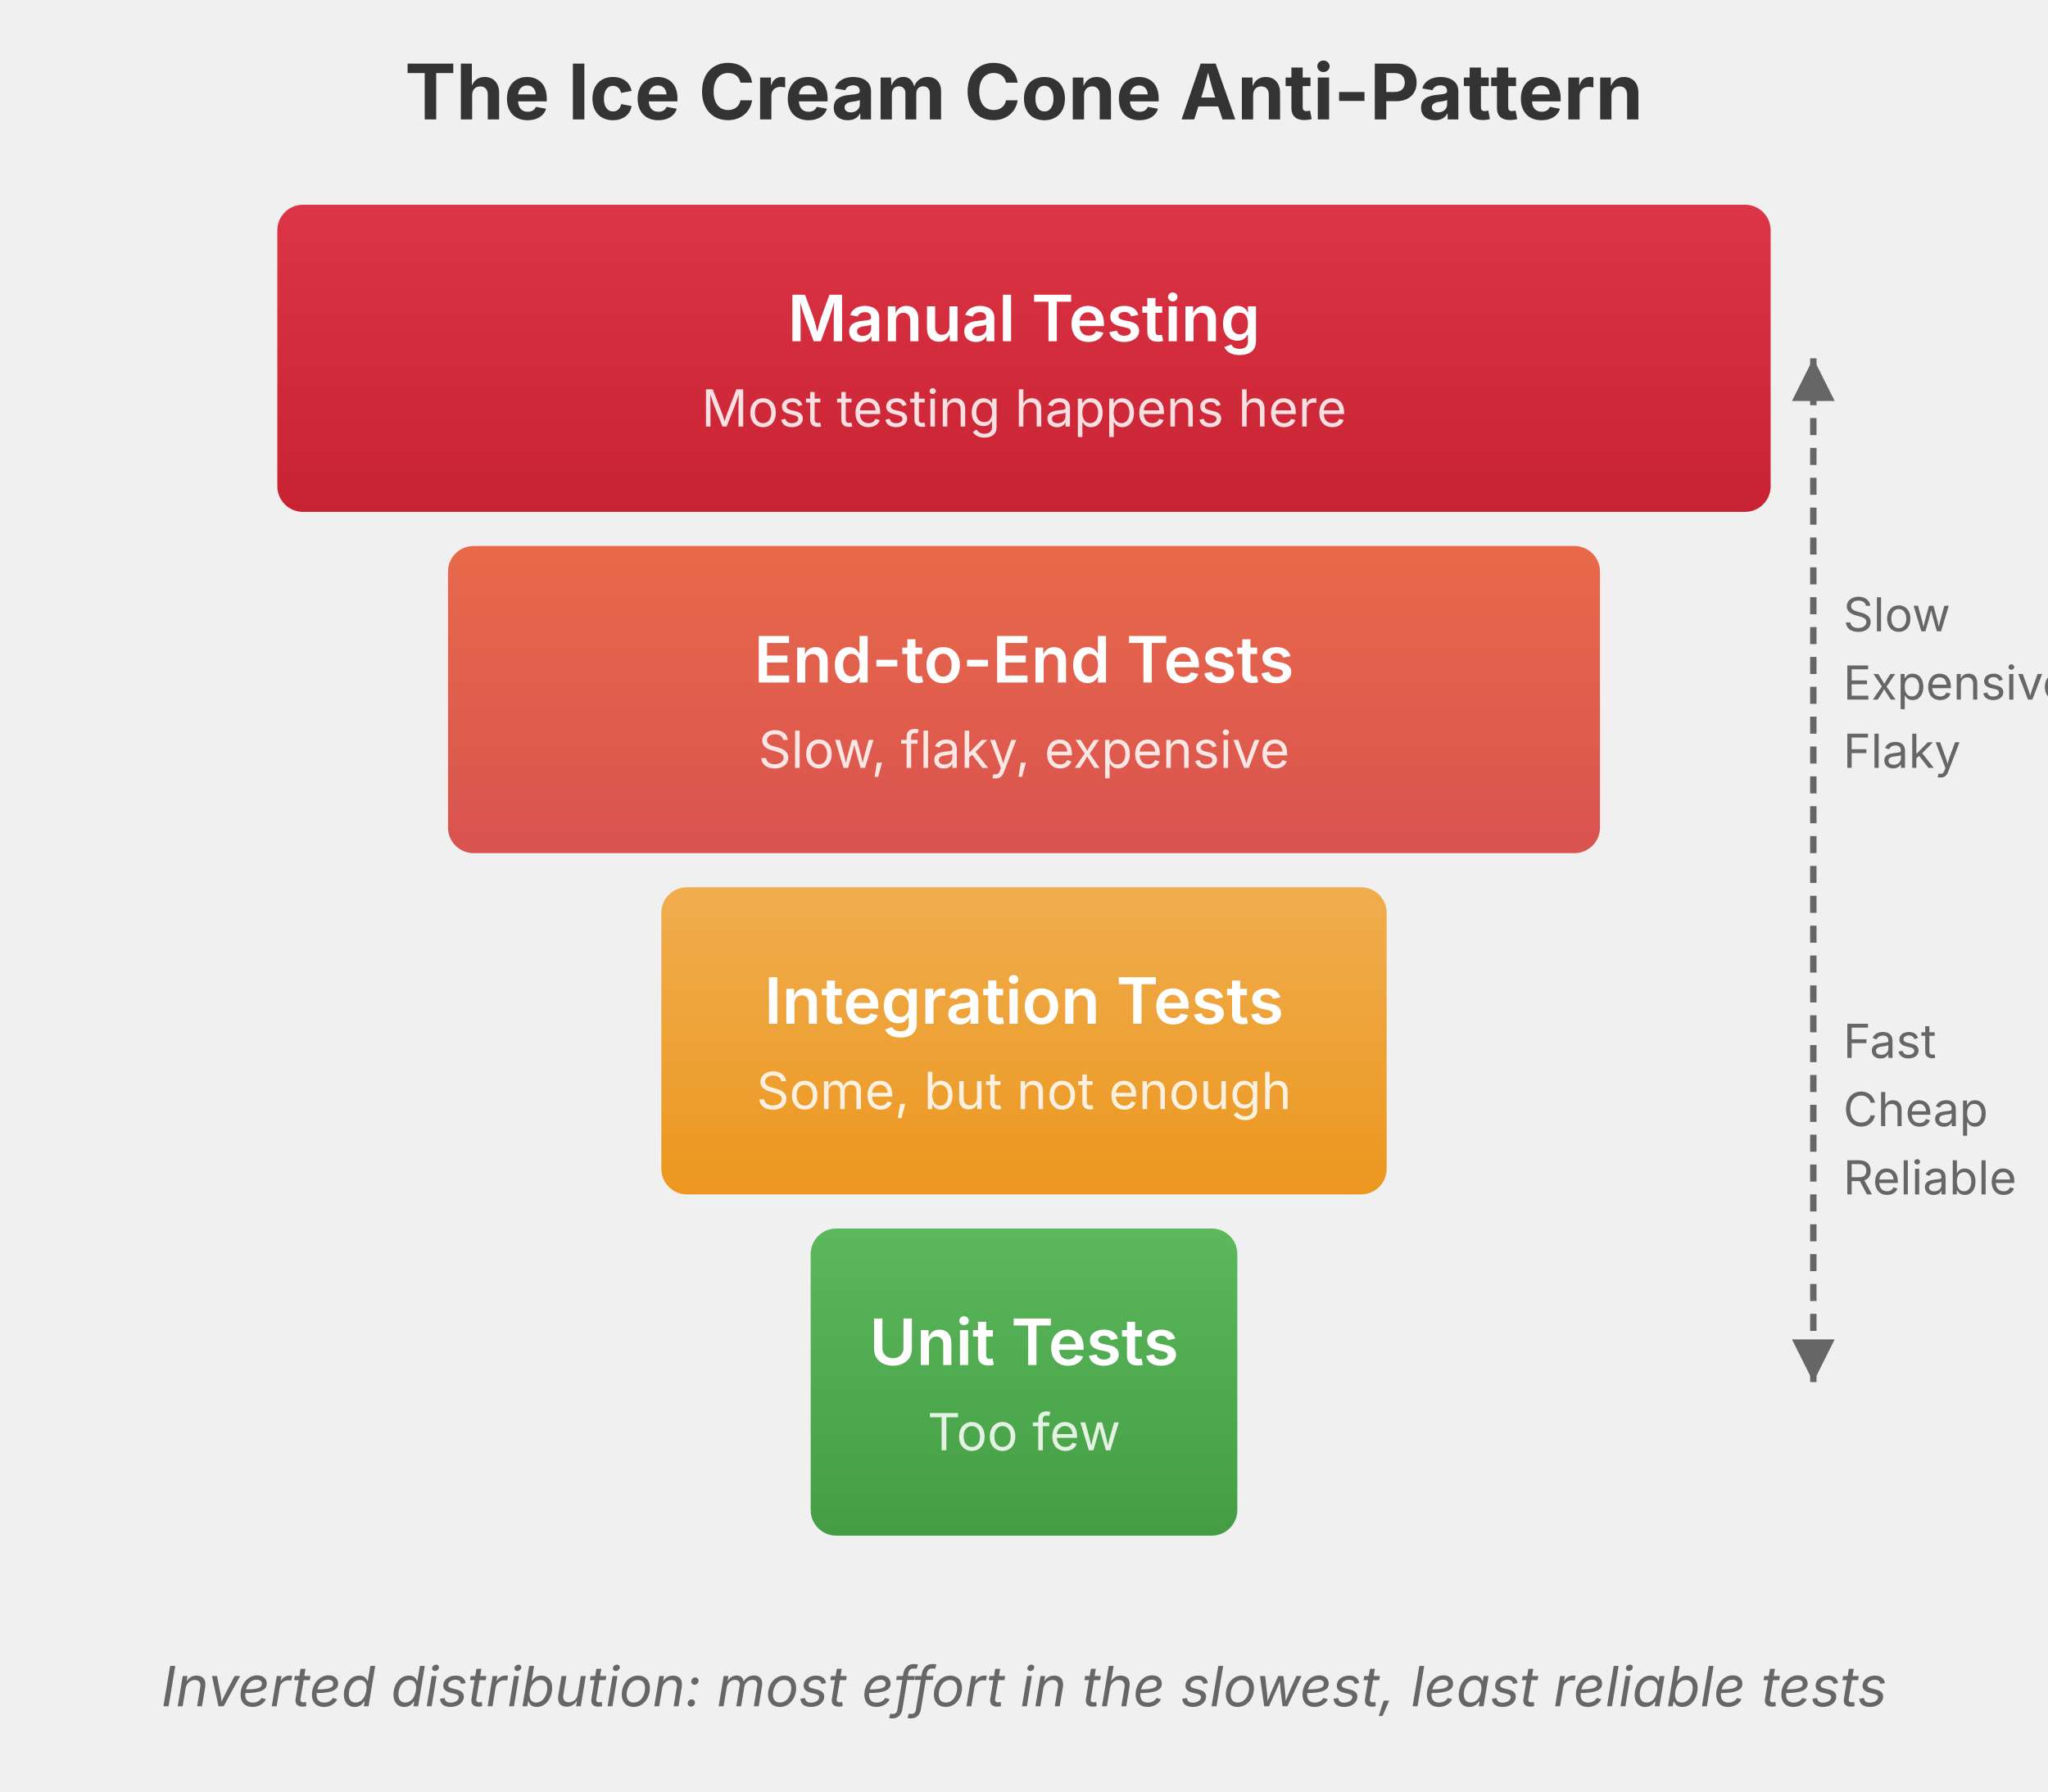
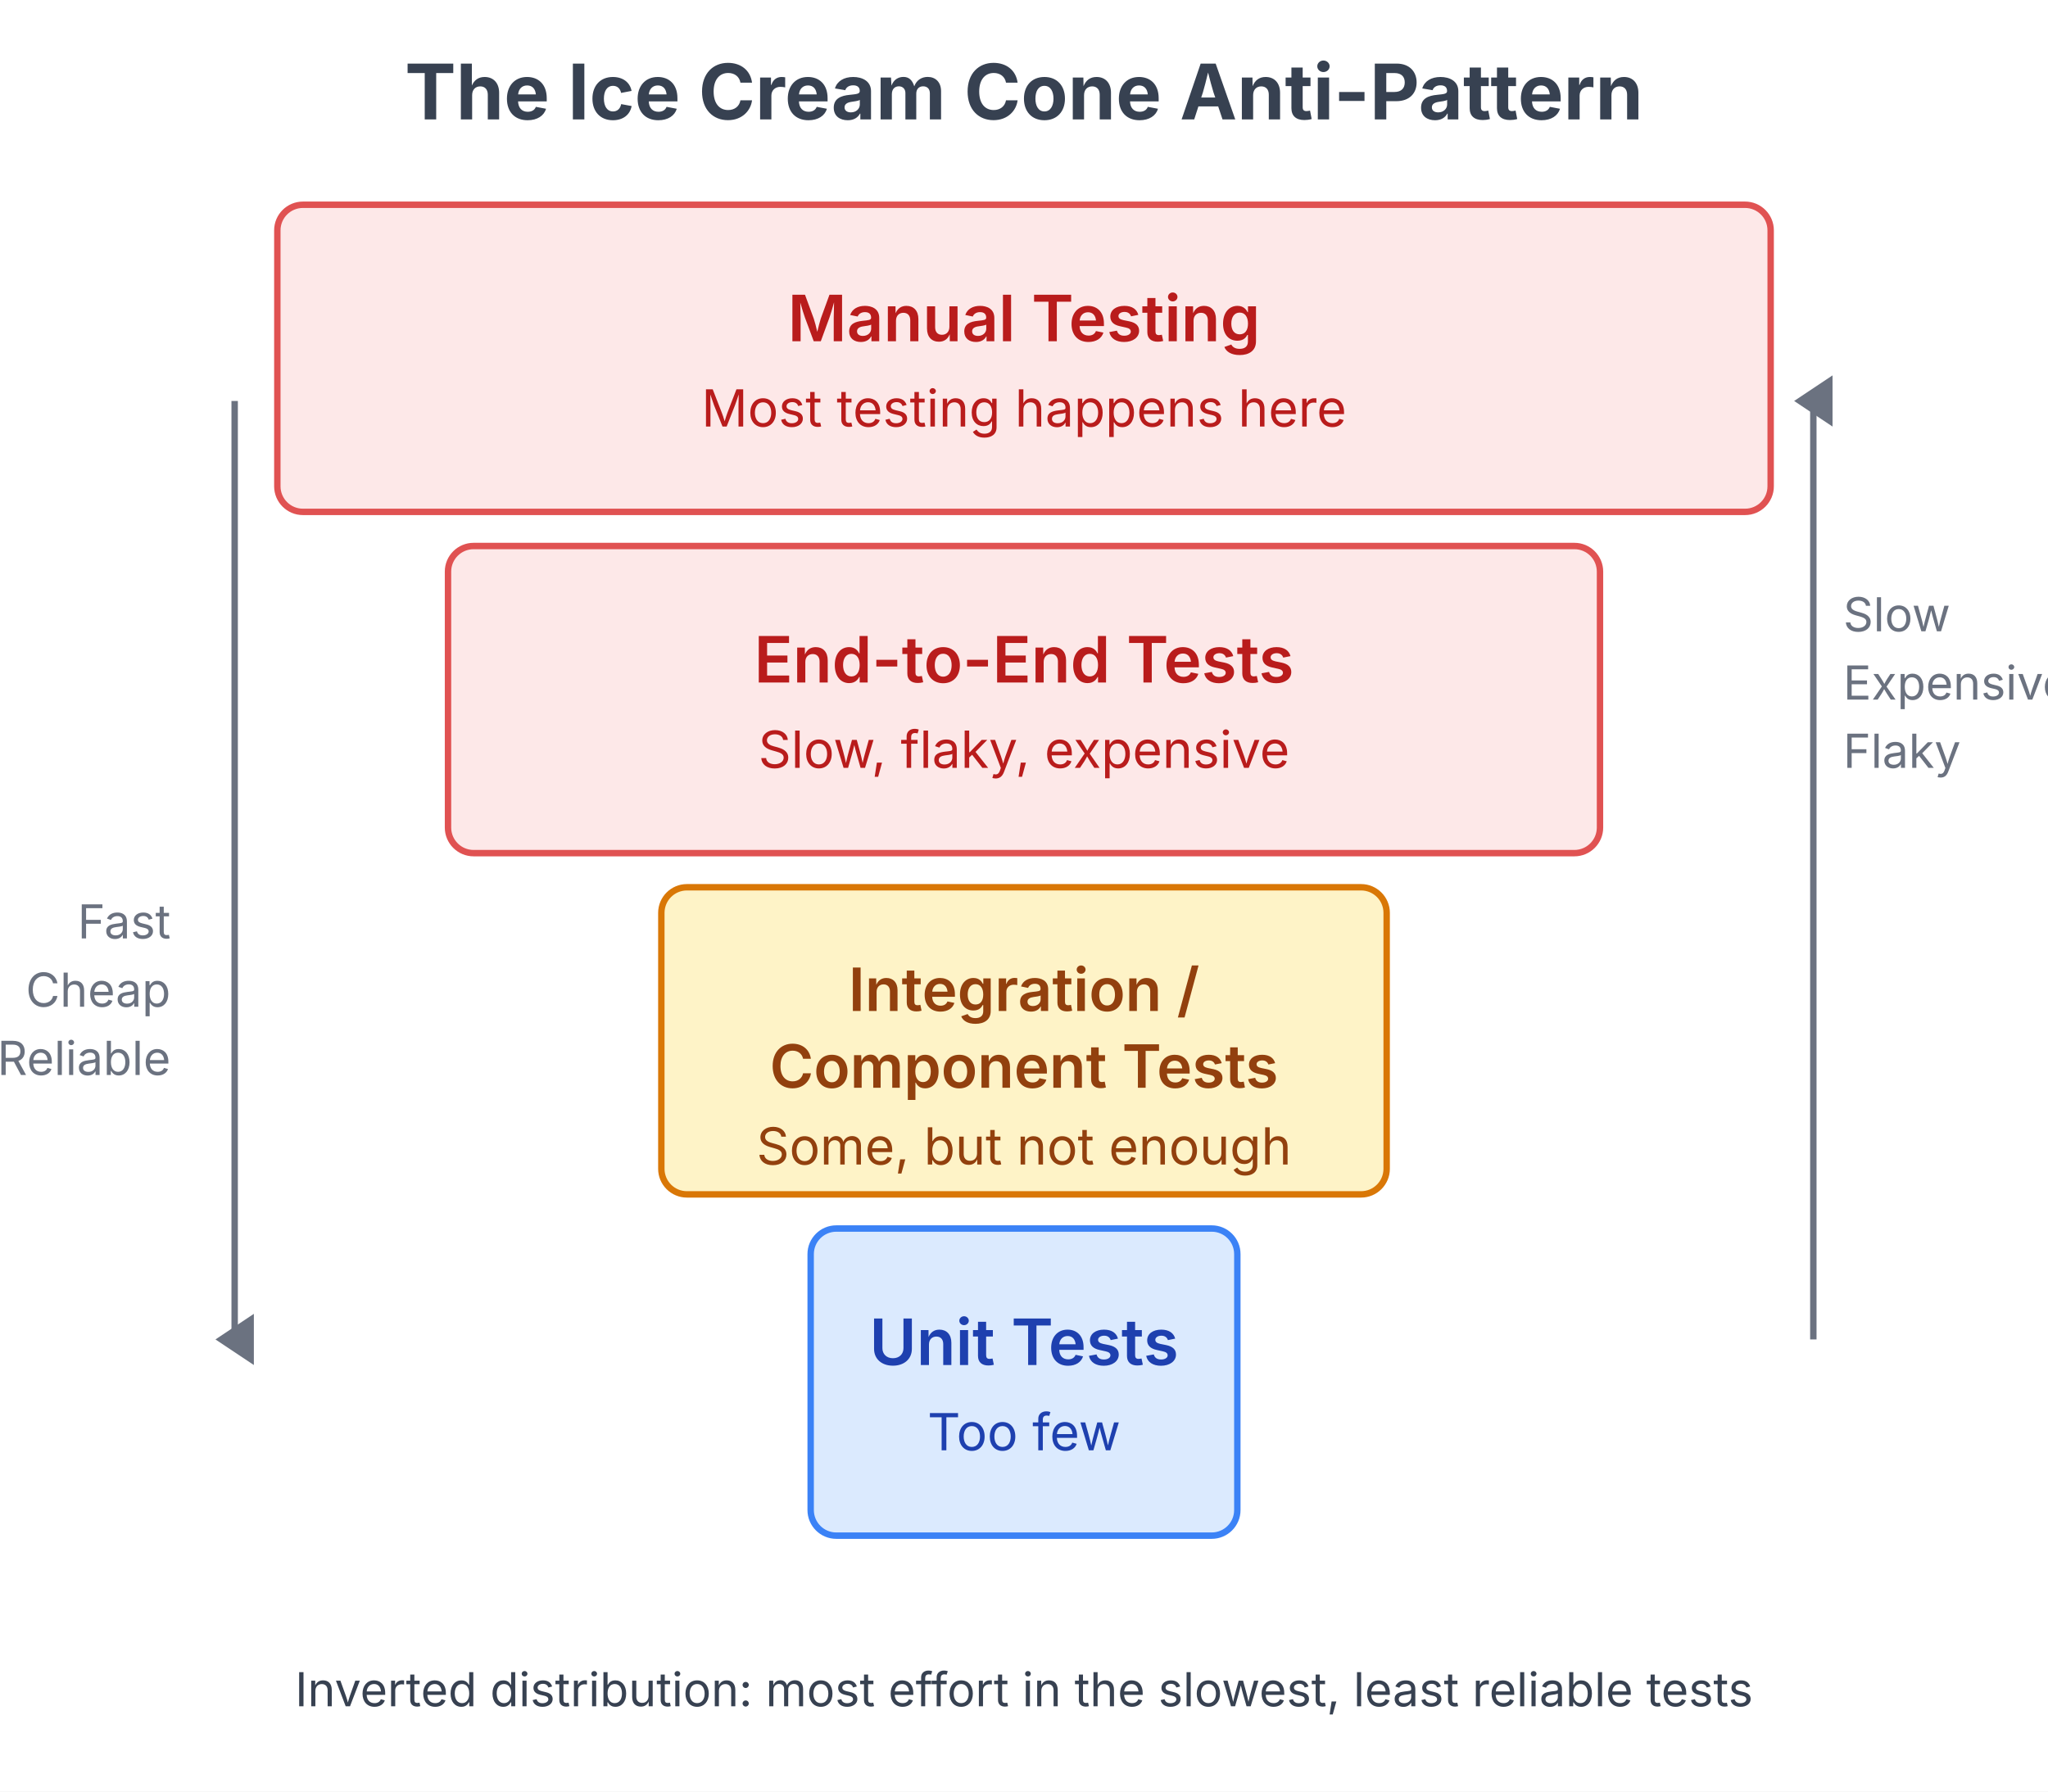
- <svg xmlns="http://www.w3.org/2000/svg" viewBox="0 0 480 420" font-family="system-ui, -apple-system, sans-serif" font-size="14">
+ <svg xmlns="http://www.w3.org/2000/svg" viewBox="0 0 480 420" role="img" aria-labelledby="ic-title ic-desc" font-family="system-ui, -apple-system, sans-serif" font-size="14">
+   <rect width="480" height="420" fill="#ffffff" />
+   <text x="240" y="28" text-anchor="middle" font-size="18" font-weight="bold" fill="#374151">The Ice Cream Cone Anti-Pattern</text>
+   <rect x="65" y="48" width="350" height="72" rx="6" fill="#fde8e8" stroke="#e05252" stroke-width="1.5" />
+   <text x="240" y="80" text-anchor="middle" fill="#b91c1c" font-weight="600" font-size="15">Manual Testing</text>
+   <text x="240" y="100" text-anchor="middle" fill="#b91c1c" font-size="12">Most testing happens here</text>
+   <rect x="105" y="128" width="270" height="72" rx="6" fill="#fde8e8" stroke="#e05252" stroke-width="1.5" />
+   <text x="240" y="160" text-anchor="middle" fill="#b91c1c" font-weight="600" font-size="15">End-to-End Tests</text>
+   <text x="240" y="180" text-anchor="middle" fill="#b91c1c" font-size="12">Slow, flaky, expensive</text>
+   <rect x="155" y="208" width="170" height="72" rx="6" fill="#fef3c7" stroke="#d97706" stroke-width="1.5" />
+   <text x="240" y="237" text-anchor="middle" fill="#92400e" font-weight="600" font-size="14">Integration /</text>
+   <text x="240" y="255" text-anchor="middle" fill="#92400e" font-weight="600" font-size="14">Component Tests</text>
+   <text x="240" y="273" text-anchor="middle" fill="#92400e" font-size="12">Some, but not enough</text>
+   <rect x="190" y="288" width="100" height="72" rx="6" fill="#dbeafe" stroke="#3b82f6" stroke-width="1.5" />
+   <text x="240" y="320" text-anchor="middle" fill="#1e40af" font-weight="600" font-size="15">Unit Tests</text>
+   <text x="240" y="340" text-anchor="middle" fill="#1e40af" font-size="12">Too few</text>
  <defs>
-     <linearGradient id="manual" x1="0" y1="0" x2="0" y2="1">
-       <stop offset="0%" stop-color="#dc3545" />
-       <stop offset="100%" stop-color="#c82333" />
-     </linearGradient>
-     <linearGradient id="e2e" x1="0" y1="0" x2="0" y2="1">
-       <stop offset="0%" stop-color="#e8694a" />
-       <stop offset="100%" stop-color="#d9534f" />
-     </linearGradient>
-     <linearGradient id="integration" x1="0" y1="0" x2="0" y2="1">
-       <stop offset="0%" stop-color="#f0ad4e" />
-       <stop offset="100%" stop-color="#ec971f" />
-     </linearGradient>
-     <linearGradient id="unit" x1="0" y1="0" x2="0" y2="1">
-       <stop offset="0%" stop-color="#5cb85c" />
-       <stop offset="100%" stop-color="#449d44" />
-     </linearGradient>
+     <marker id="ic-arr-up" markerWidth="8" markerHeight="6" refX="4" refY="3" orient="auto">
+       <polygon points="0 6,4 0,8 6" fill="#6b7280" />
+     </marker>
+     <marker id="ic-arr-down" markerWidth="8" markerHeight="6" refX="4" refY="3" orient="auto">
+       <polygon points="0 0,4 6,8 0" fill="#6b7280" />
+     </marker>
  </defs>
-   <text x="240" y="28" text-anchor="middle" font-size="18" font-weight="bold" fill="#333">The Ice Cream Cone Anti-Pattern</text>
-   <rect x="65" y="48" width="350" height="72" rx="6" fill="url(#manual)" />
-   <text x="240" y="80" text-anchor="middle" fill="#fff" font-weight="600" font-size="15">Manual Testing</text>
-   <text x="240" y="100" text-anchor="middle" fill="rgba(255,255,255,0.85)" font-size="12">Most testing happens here</text>
-   <rect x="105" y="128" width="270" height="72" rx="6" fill="url(#e2e)" />
-   <text x="240" y="160" text-anchor="middle" fill="#fff" font-weight="600" font-size="15">End-to-End Tests</text>
-   <text x="240" y="180" text-anchor="middle" fill="rgba(255,255,255,0.85)" font-size="12">Slow, flaky, expensive</text>
-   <rect x="155" y="208" width="170" height="72" rx="6" fill="url(#integration)" />
-   <text x="240" y="240" text-anchor="middle" fill="#fff" font-weight="600" font-size="15">Integration Tests</text>
-   <text x="240" y="260" text-anchor="middle" fill="rgba(255,255,255,0.85)" font-size="12">Some, but not enough</text>
-   <rect x="190" y="288" width="100" height="72" rx="6" fill="url(#unit)" />
-   <text x="240" y="320" text-anchor="middle" fill="#fff" font-weight="600" font-size="15">Unit Tests</text>
-   <text x="240" y="340" text-anchor="middle" fill="rgba(255,255,255,0.85)" font-size="12">Too few</text>
-   <line x1="425" y1="84" x2="425" y2="324" stroke="#666" stroke-width="1.5" stroke-dasharray="4,3" />
-   <polygon points="425,84 420,94 430,94" fill="#666" />
-   <polygon points="425,324 420,314 430,314" fill="#666" />
-   <text x="432" y="148" fill="#666" font-size="11">Slow</text>
-   <text x="432" y="164" fill="#666" font-size="11">Expensive</text>
-   <text x="432" y="180" fill="#666" font-size="11">Flaky</text>
-   <text x="432" y="248" fill="#666" font-size="11">Fast</text>
-   <text x="432" y="264" fill="#666" font-size="11">Cheap</text>
-   <text x="432" y="280" fill="#666" font-size="11">Reliable</text>
-   <text x="240" y="400" text-anchor="middle" fill="#666" font-size="13" font-style="italic">Inverted distribution: most effort in the slowest, least reliable tests</text>
+   <line x1="425" y1="314" x2="425" y2="94" stroke="#6b7280" stroke-width="1.5" marker-end="url(#ic-arr-up)" />
+   <text x="432" y="148" fill="#6b7280" font-size="11">Slow</text>
+   <text x="432" y="164" fill="#6b7280" font-size="11">Expensive</text>
+   <text x="432" y="180" fill="#6b7280" font-size="11">Flaky</text>
+   <line x1="55" y1="94" x2="55" y2="314" stroke="#6b7280" stroke-width="1.5" marker-end="url(#ic-arr-down)" />
+   <text x="40" y="220" fill="#6b7280" font-size="11" text-anchor="end">Fast</text>
+   <text x="40" y="236" fill="#6b7280" font-size="11" text-anchor="end">Cheap</text>
+   <text x="40" y="252" fill="#6b7280" font-size="11" text-anchor="end">Reliable</text>
+   <text x="240" y="400" text-anchor="middle" fill="#374151" font-size="11">Inverted distribution: most effort in the slowest, least reliable tests</text>
</svg>
